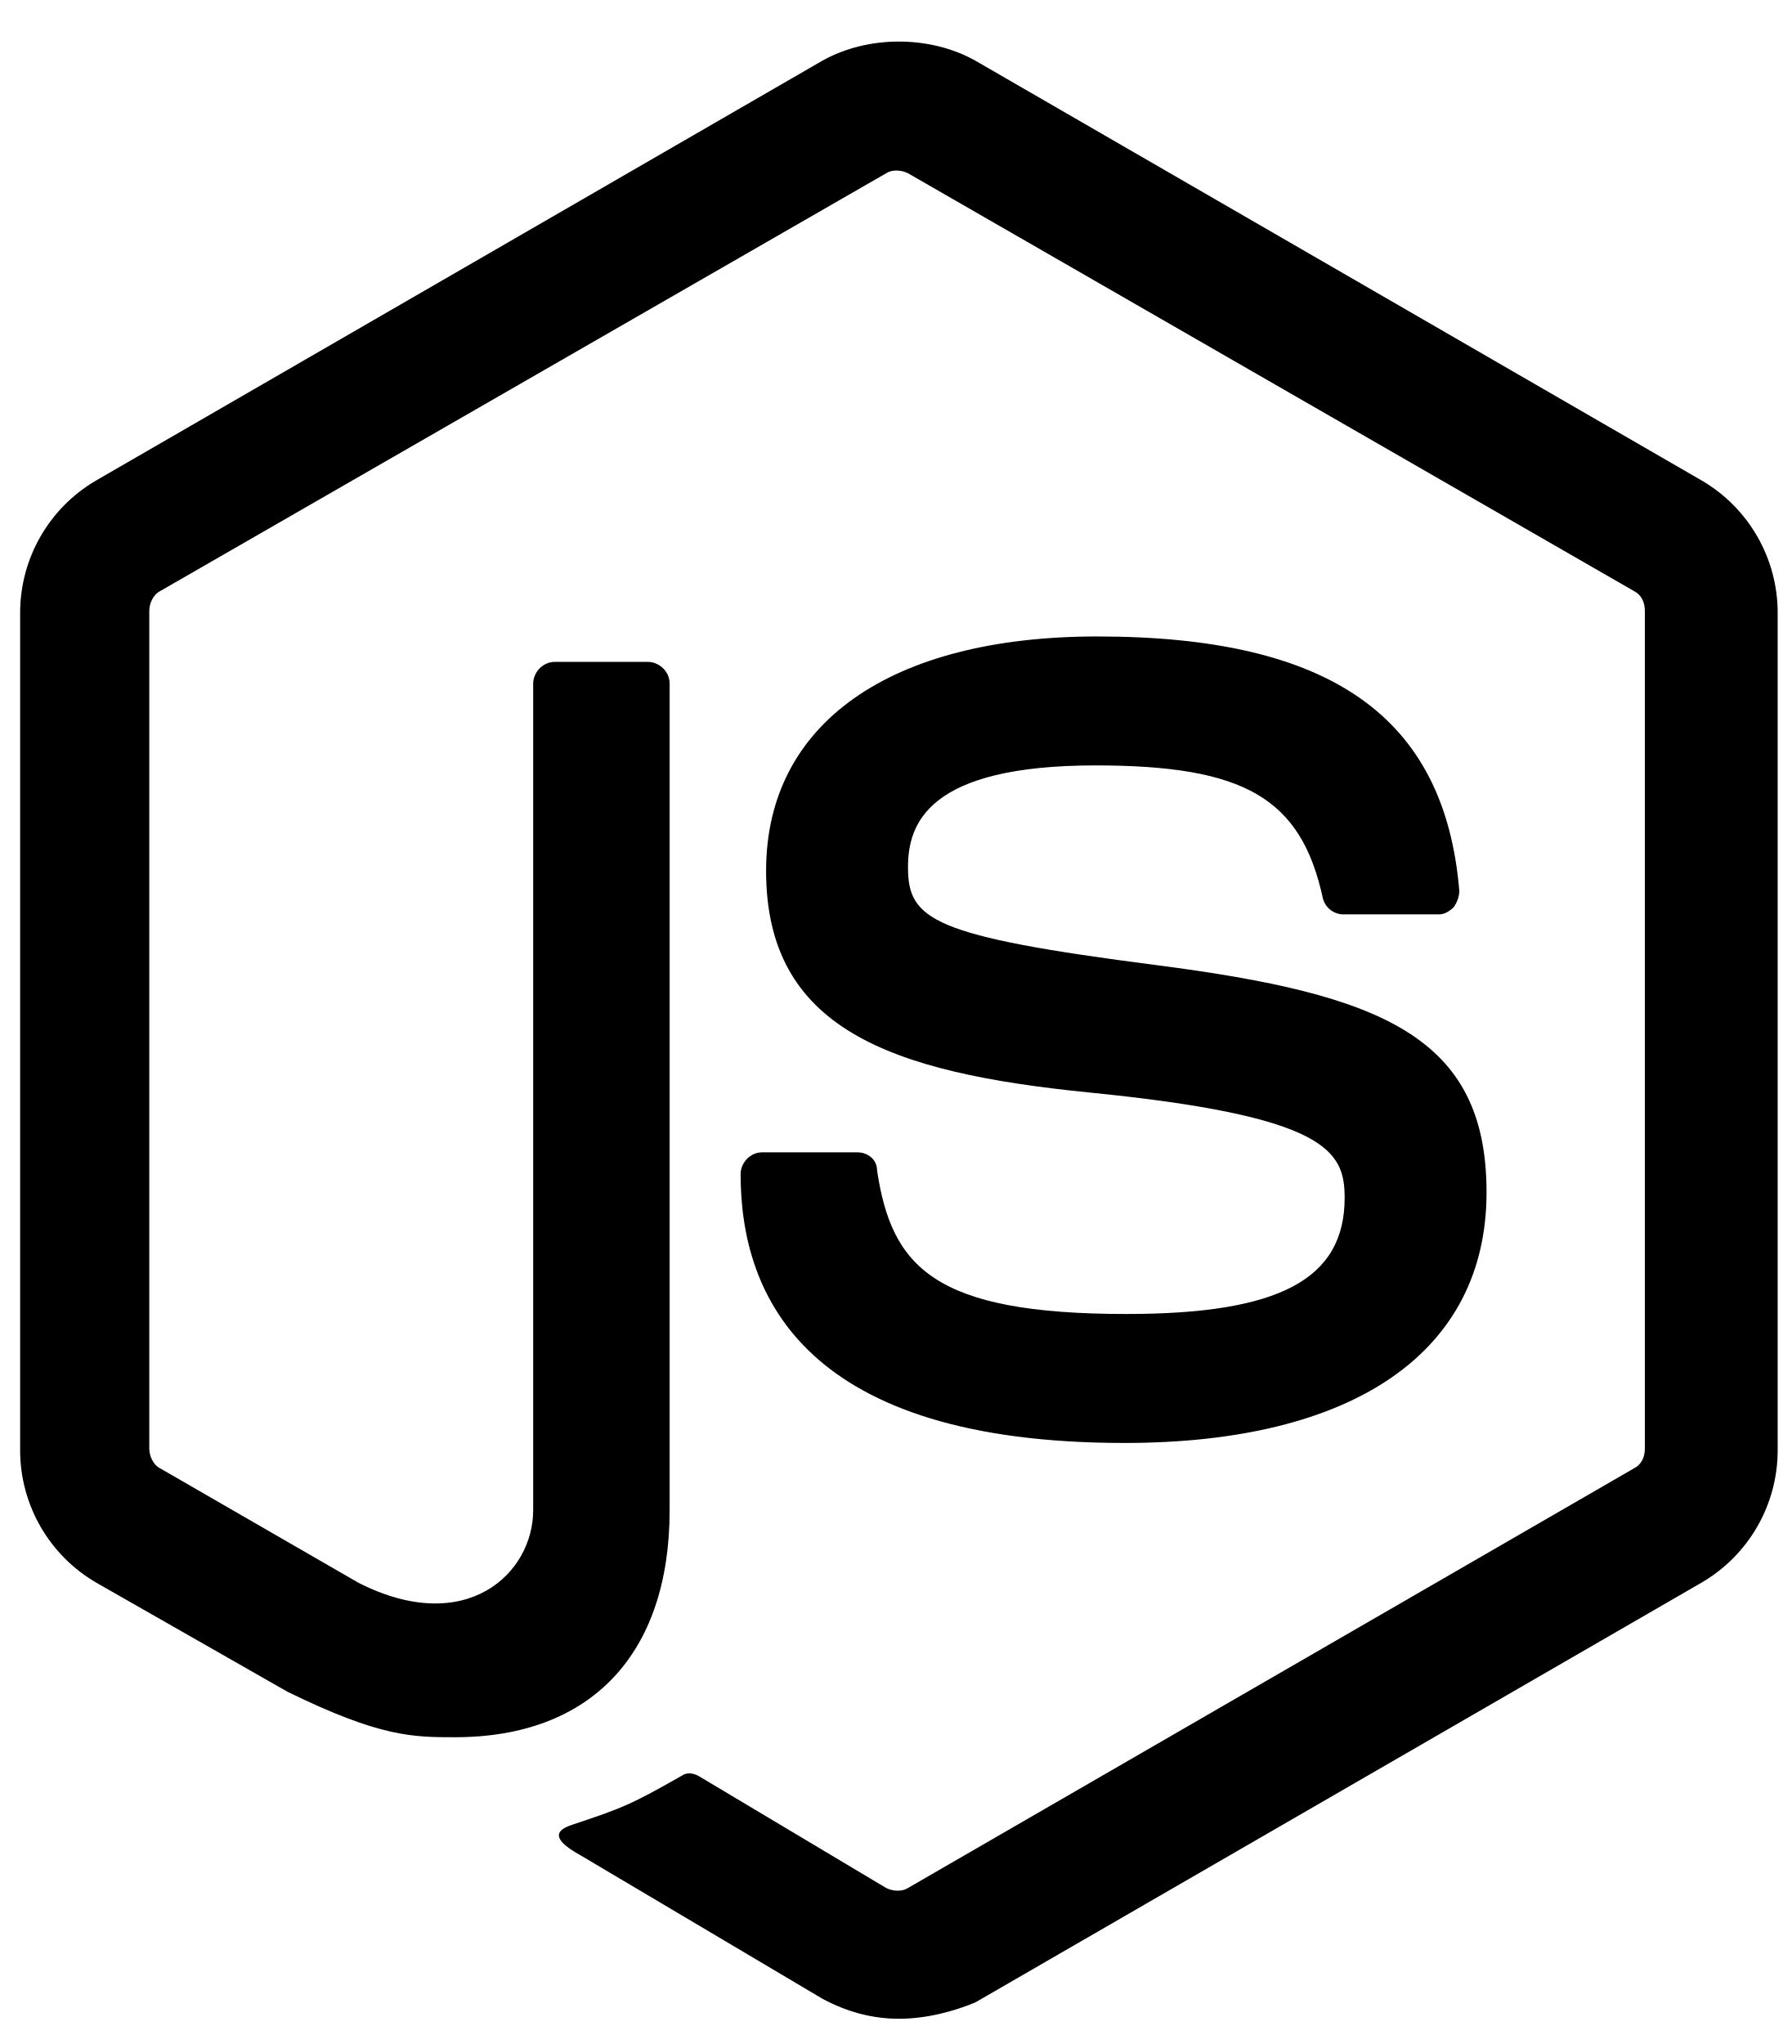
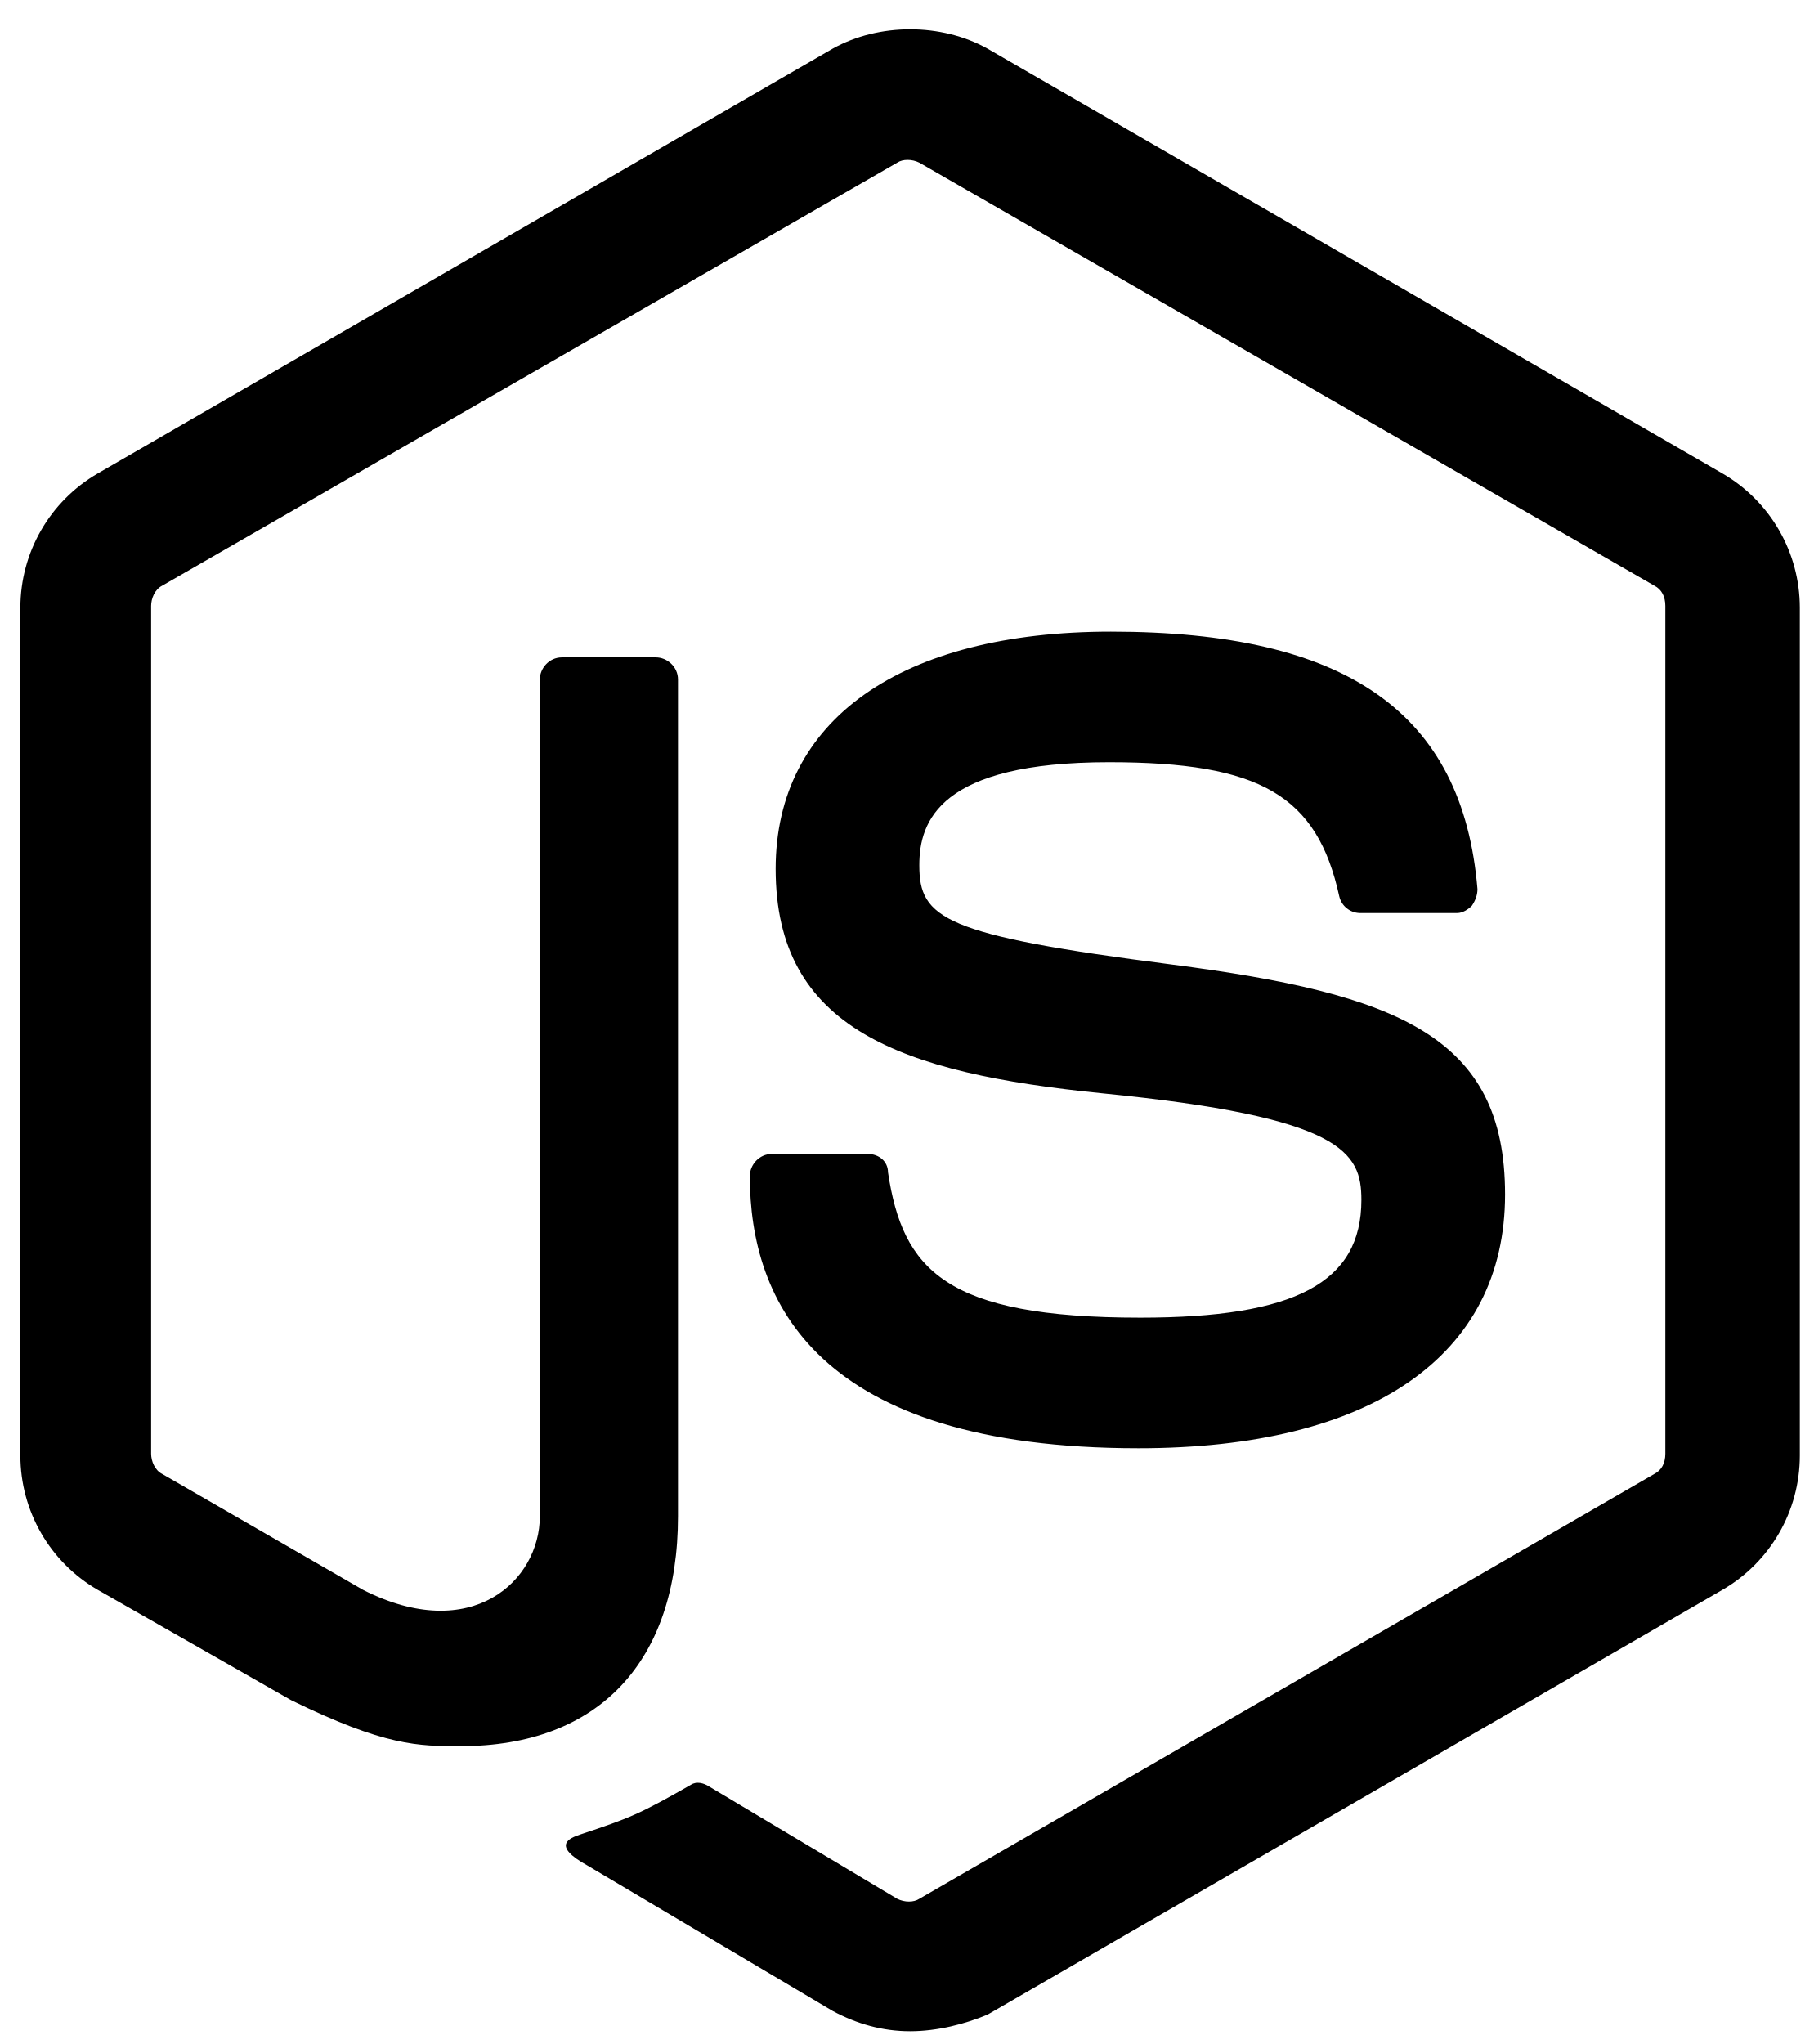
- <svg xmlns="http://www.w3.org/2000/svg" width="71" height="81" viewBox="0 0 71 80">
+ <svg xmlns="http://www.w3.org/2000/svg" width="71" height="80">
  <path d="M35.625 79.5c-1.081 0-2.09-.288-3.028-.792l-9.59-5.686c-1.442-.792-.721-1.08-.289-1.224 1.947-.648 2.308-.792 4.327-1.944.216-.144.504-.072.72.072l7.356 4.391c.288.144.649.144.865 0l28.77-16.628c.289-.144.433-.431.433-.791V23.714c0-.36-.144-.648-.432-.792L35.986 6.366c-.288-.144-.65-.144-.865 0L6.35 22.922c-.29.144-.434.504-.434.792v33.184c0 .287.145.647.433.791l7.86 4.535c4.254 2.16 6.922-.36 6.922-2.879V26.593c0-.432.36-.864.865-.864h3.678c.432 0 .865.36.865.864v32.752c0 5.687-3.1 8.998-8.509 8.998-1.658 0-2.956 0-6.633-1.8l-7.572-4.319A6.07 6.07 0 0 1 .798 56.97V23.786a6.07 6.07 0 0 1 3.028-5.255l28.77-16.628c1.804-1.008 4.255-1.008 6.058 0l28.77 16.628a6.07 6.07 0 0 1 3.029 5.255V56.97a6.07 6.07 0 0 1-3.029 5.254l-28.77 16.628c-.865.36-1.947.648-3.029.648" />
  <path d="M44.567 56.682c-12.62 0-15.215-5.759-15.215-10.654 0-.432.36-.864.865-.864h3.75c.433 0 .793.288.793.72.577 3.815 2.235 5.687 9.879 5.687 6.057 0 8.652-1.368 8.652-4.607 0-1.871-.72-3.24-10.167-4.175-7.86-.792-12.762-2.52-12.762-8.782 0-5.83 4.903-9.285 13.123-9.285 9.23 0 13.772 3.167 14.35 10.077q0 .324-.217.648c-.144.144-.36.288-.577.288h-3.822a.844.844 0 0 1-.793-.648c-.865-3.96-3.1-5.255-9.013-5.255-6.634 0-7.427 2.304-7.427 4.031 0 2.088.937 2.736 9.879 3.887 8.869 1.152 13.05 2.808 13.05 8.998 0 6.335-5.263 9.934-14.348 9.934" />
</svg>
